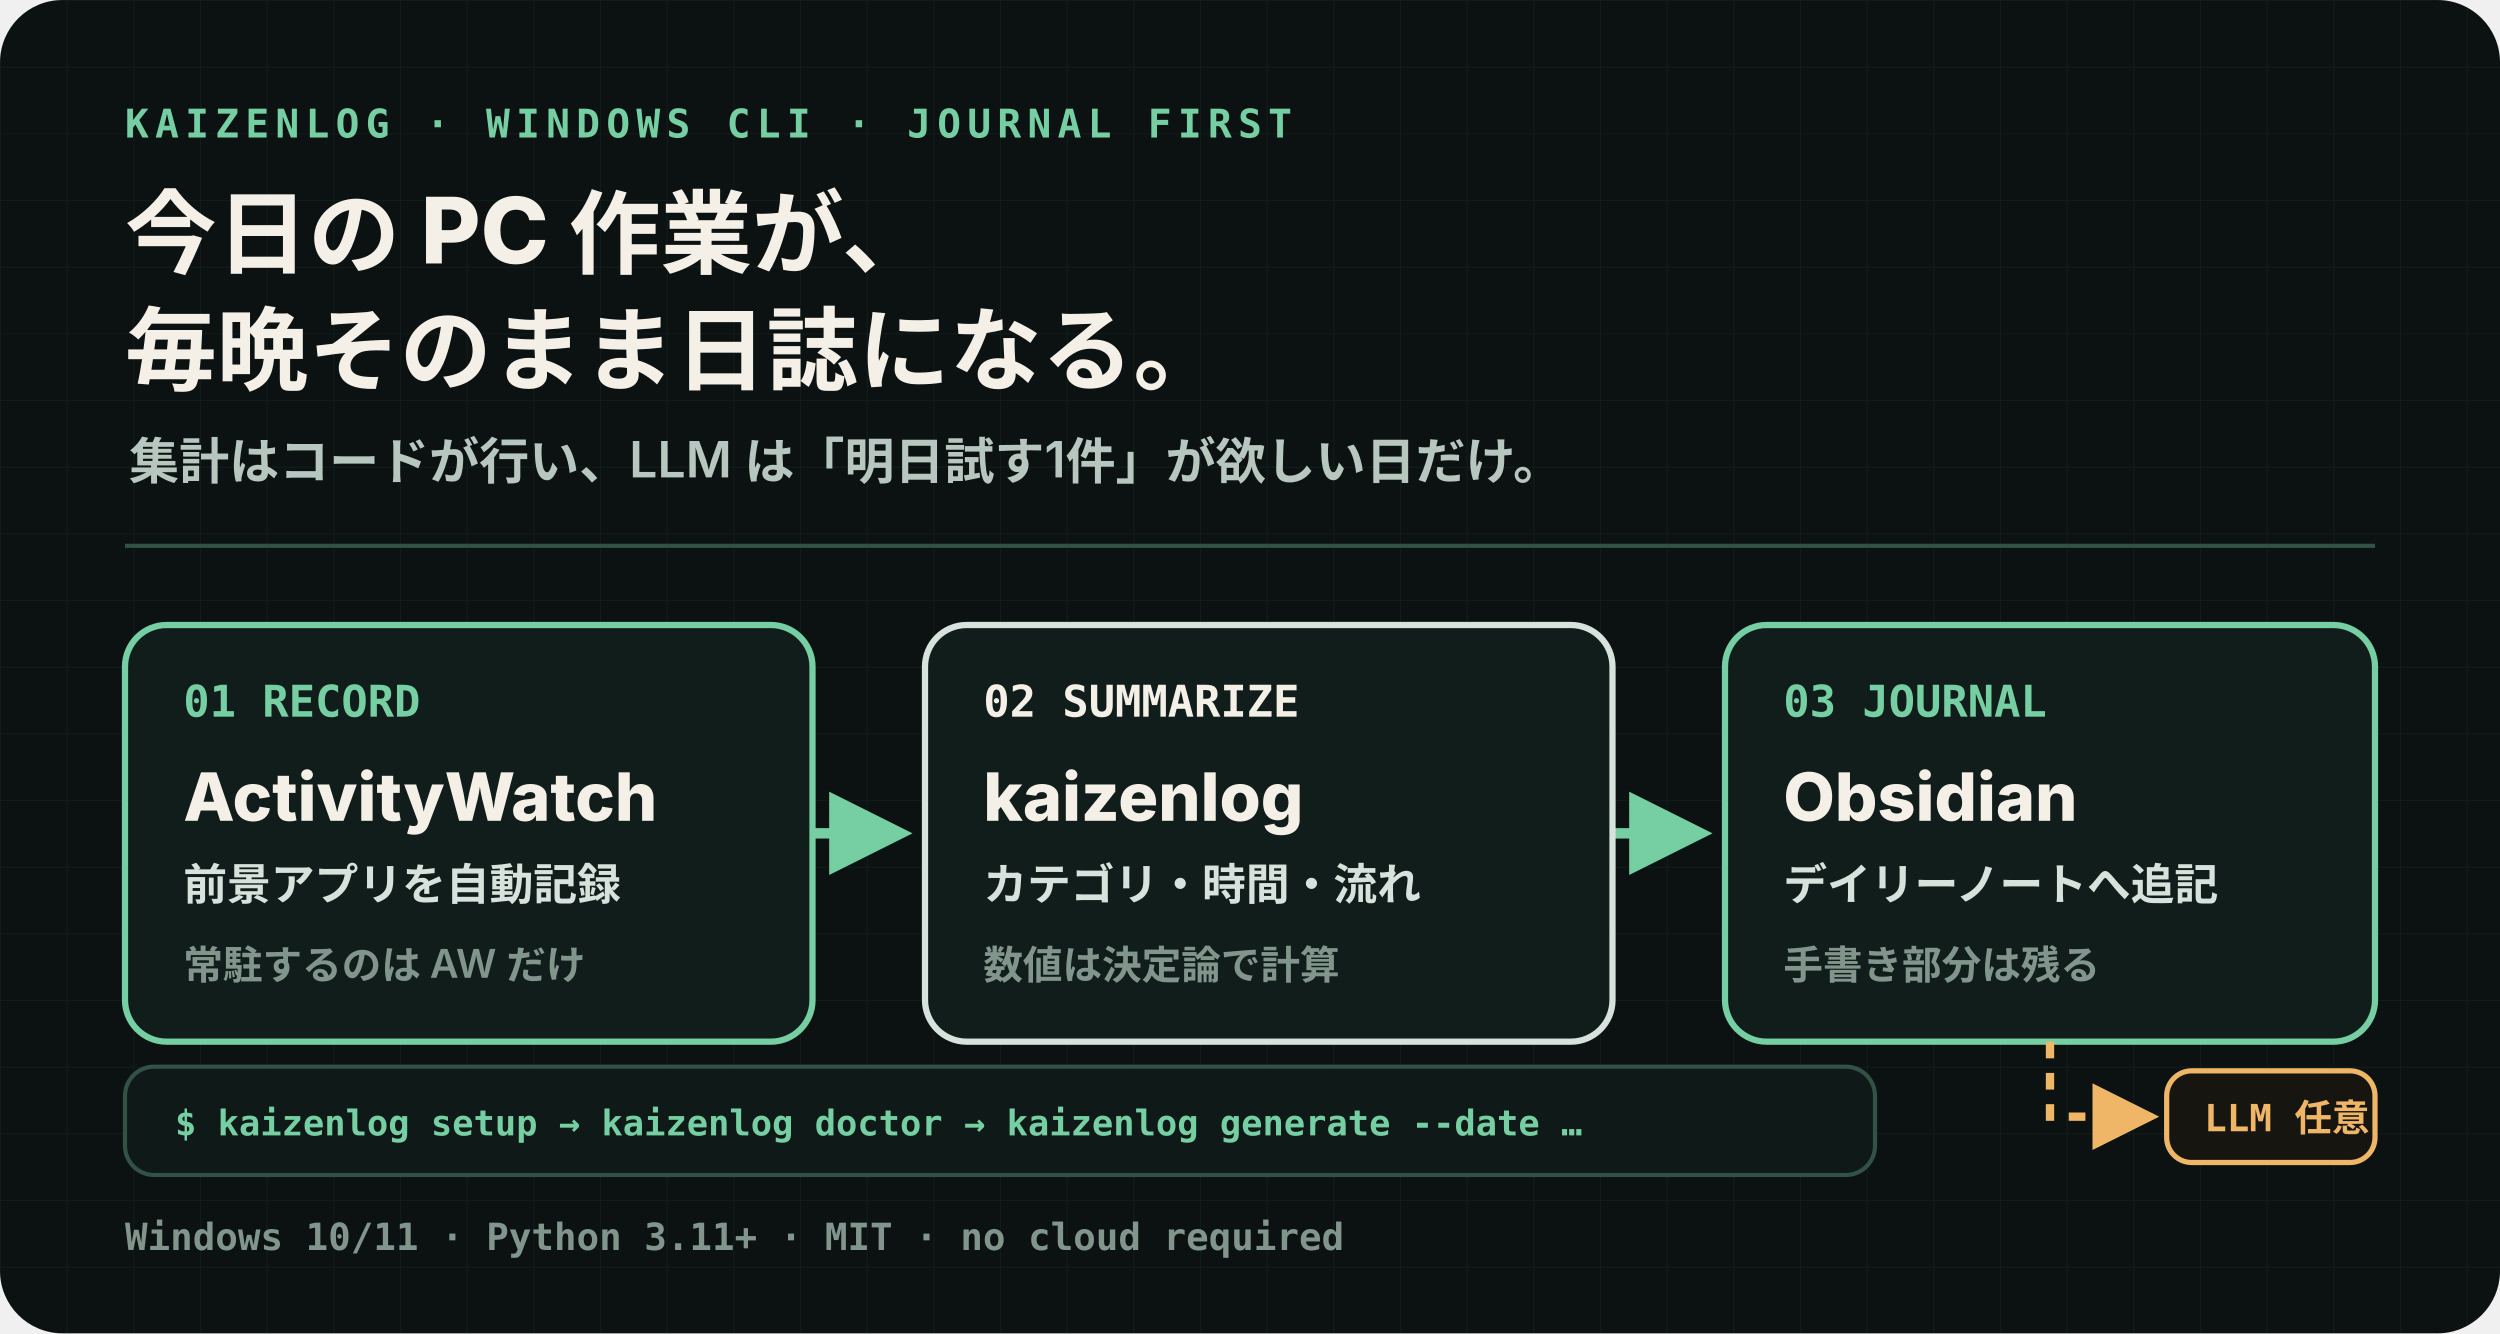
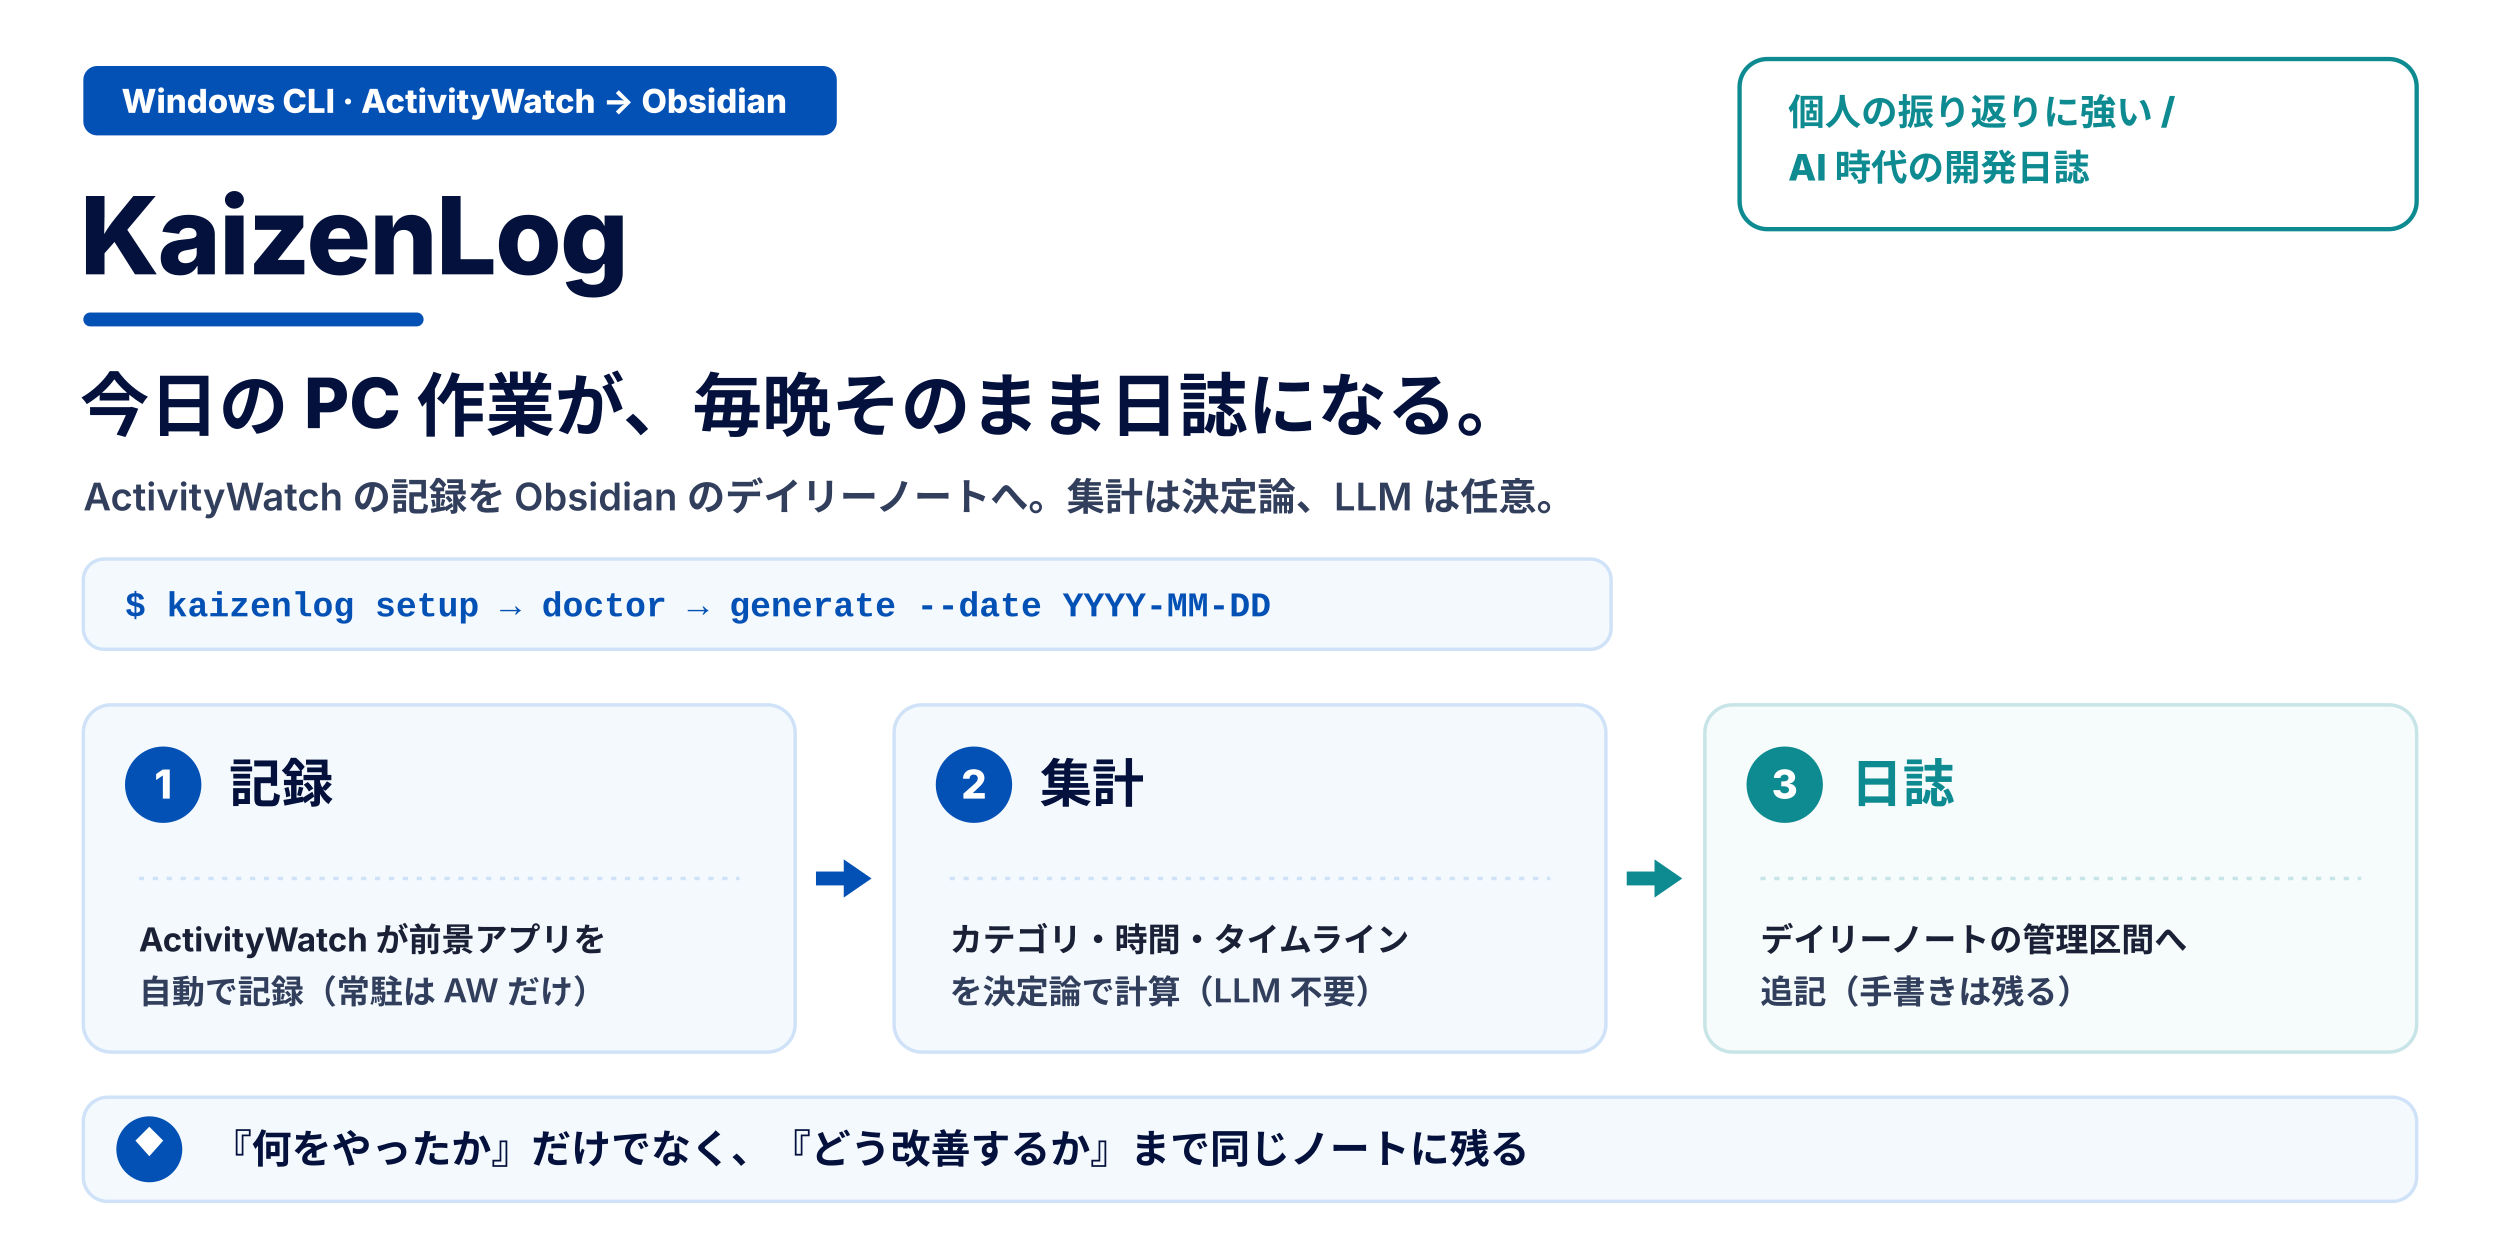
- <svg xmlns="http://www.w3.org/2000/svg" width="1200" height="640" viewBox="0 0 1200 640" role="img" aria-labelledby="title desc">
+ <svg xmlns="http://www.w3.org/2000/svg" width="1440" height="720" viewBox="0 0 1440 720" role="img" aria-labelledby="title desc">
  <defs>
-     <pattern id="grid" width="32" height="32" patternUnits="userSpaceOnUse">
-       <path d="M32 0H0V32" fill="none" stroke="#75CFA3" stroke-opacity=".055" />
-     </pattern>
-     <marker id="arrow" viewBox="0 0 10 10" refX="8" refY="5" markerWidth="8" markerHeight="8" orient="auto">
-       <path d="M0 0L10 5L0 10Z" fill="#75CFA3" />
-     </marker>
-     <marker id="arrowAmber" viewBox="0 0 10 10" refX="8" refY="5" markerWidth="8" markerHeight="8" orient="auto">
-       <path d="M0 0L10 5L0 10Z" fill="#F0B667" />
-     </marker>
+     <polygon id="arw" points="-16,-4 0,-4 0,-11 16,0 0,11 0,4 -16,4" />
  </defs>
-   <rect width="1200" height="640" rx="30" fill="#0B1211" />
-   <rect width="1200" height="640" rx="30" fill="url(#grid)" />
-   <g font-family="-apple-system, BlinkMacSystemFont, 'Segoe UI', 'Yu Gothic UI', sans-serif">
-     <text x="60" y="66" fill="#75CFA3" font-family="ui-monospace, Consolas, monospace" font-size="19" font-weight="800" letter-spacing="3">KAIZENLOG · WINDOWS CLI · JOURNAL FIRST</text>
-     <text x="60" y="128" fill="#F4F0E8" font-size="44" font-weight="800">今日の PC 作業が、</text>
-     <text x="60" y="184" fill="#F4F0E8" font-size="44" font-weight="800">毎晩そのまま日誌になる。</text>
-     <text x="62" y="230" fill="#B7C6BE" font-size="24" font-weight="600">集計はコードが行い、LLM は「明日試す1件」が欲しい日だけ。</text>
-     <path d="M60 262H1140" stroke="#315244" stroke-width="2" />
-     <path d="M390 400H430" fill="none" stroke="#75CFA3" stroke-width="5" marker-end="url(#arrow)" />
-     <path d="M774 400H814" fill="none" stroke="#75CFA3" stroke-width="5" marker-end="url(#arrow)" />
-     <g transform="translate(60 300)">
-       <rect width="330" height="200" rx="20" fill="#111D1A" stroke="#75CFA3" stroke-width="3" />
-       <text x="28" y="44" fill="#75CFA3" font-family="ui-monospace, Consolas, monospace" font-size="21" font-weight="800">01 RECORD</text>
-       <text x="28" y="94" fill="#F4F0E8" font-size="32" font-weight="800">ActivityWatch</text>
-       <text x="28" y="132" fill="#D7E2DC" font-size="21" font-weight="700">前景アプリを自動記録</text>
-       <text x="28" y="170" fill="#81958C" font-size="19" font-weight="600">常駐するのは AW だけ</text>
+   <rect width="1440" height="720" fill="#FFFFFF" />
+   <g font-family="-apple-system, BlinkMacSystemFont, 'Segoe UI', 'Yu Gothic UI', 'Hiragino Sans', sans-serif">
+     <rect x="48" y="38" width="434" height="40" rx="8" fill="#0451B5" />
+     <text x="70" y="65" fill="#FFFFFF" font-size="19" font-weight="800">Windows CLI · ActivityWatch → Obsidian</text>
+     <g>
+       <rect x="1002" y="34" width="390" height="98" rx="16" fill="#FFFFFF" stroke="#0E8A91" stroke-width="2.5" />
+       <text x="1030" y="72" fill="#0E8A91" font-size="21" font-weight="800">個人の振り返りに強い /</text>
+       <text x="1030" y="104" fill="#0E8A91" font-size="21" font-weight="800">AI 時代の開発日誌</text>
    </g>
-     <g transform="translate(444 300)">
-       <rect width="330" height="200" rx="20" fill="#111D1A" stroke="#D7E2DC" stroke-width="3" />
-       <text x="28" y="44" fill="#F4F0E8" font-family="ui-monospace, Consolas, monospace" font-size="21" font-weight="800">02 SUMMARIZE</text>
-       <text x="28" y="94" fill="#F4F0E8" font-size="32" font-weight="800">kaizenlog</text>
-       <text x="28" y="132" fill="#D7E2DC" font-size="21" font-weight="700">カテゴリ・時間・流れ</text>
-       <text x="28" y="170" fill="#81958C" font-size="19" font-weight="600">数値は決定論で計算</text>
+     <text x="46" y="158" fill="#03113C" font-size="62" font-weight="800" letter-spacing="-1">KaizenLog</text>
+     <rect x="48" y="180" width="196" height="8" rx="4" fill="#0451B5" />
+     <text x="46" y="248" fill="#03113C" font-size="40" font-weight="800">今日の PC 作業が、毎晩そのまま日誌になる。</text>
+     <text x="48" y="294" fill="#313E5C" font-size="22" font-weight="600">ActivityWatch の記録を Obsidian のデイリーノートへ。集計は決定論、LLM は任意。</text>
+     <rect x="48" y="322" width="880" height="52" rx="12" fill="#F4F9FE" stroke="#CFE2F7" stroke-width="2" />
+     <text x="72" y="355" fill="#0451B5" font-family="ui-monospace, Consolas, 'Courier New', monospace" font-size="20" font-weight="700">$ kaizenlog setup → doctor → generate --date YYYY-MM-DD</text>
+     <use href="#arw" x="486" y="506" fill="#0451B5" />
+     <use href="#arw" x="953" y="506" fill="#0E8A91" />
+     <g transform="translate(48 406)">
+       <rect width="410" height="200" rx="16" fill="#F4F9FE" stroke="#CFE2F7" stroke-width="2" />
+       <circle cx="46" cy="46" r="22" fill="#0451B5" />
+       <text x="46" y="54" fill="#FFFFFF" font-size="23" font-weight="800" text-anchor="middle">1</text>
+       <text x="84" y="56" fill="#03113C" font-size="30" font-weight="800">記録</text>
+       <path d="M32 100H378" stroke="#CFE2F7" stroke-width="2" stroke-dasharray="3 5" />
+       <text x="32" y="142" fill="#1A2136" font-size="19" font-weight="700">ActivityWatch が前景アプリを</text>
+       <text x="32" y="172" fill="#313E5C" font-size="19" font-weight="600">自動で記録（常駐は AW だけ）</text>
    </g>
-     <g transform="translate(828 300)">
-       <rect width="312" height="200" rx="20" fill="#111D1A" stroke="#75CFA3" stroke-width="3" />
-       <text x="28" y="44" fill="#75CFA3" font-family="ui-monospace, Consolas, monospace" font-size="21" font-weight="800">03 JOURNAL</text>
-       <text x="28" y="94" fill="#F4F0E8" font-size="32" font-weight="800">Obsidian</text>
-       <text x="28" y="132" fill="#D7E2DC" font-size="21" font-weight="700">デイリーノートへ追記</text>
-       <text x="28" y="170" fill="#81958C" font-size="19" font-weight="600">手書き部分は残る</text>
+     <g transform="translate(515 406)">
+       <rect width="410" height="200" rx="16" fill="#F4F9FE" stroke="#CFE2F7" stroke-width="2" />
+       <circle cx="46" cy="46" r="22" fill="#0451B5" />
+       <text x="46" y="54" fill="#FFFFFF" font-size="23" font-weight="800" text-anchor="middle">2</text>
+       <text x="84" y="56" fill="#03113C" font-size="30" font-weight="800">集計</text>
+       <path d="M32 100H378" stroke="#CFE2F7" stroke-width="2" stroke-dasharray="3 5" />
+       <text x="32" y="142" fill="#1A2136" font-size="19" font-weight="700">カテゴリ・時間・タイムライン</text>
+       <text x="32" y="172" fill="#313E5C" font-size="19" font-weight="600">を決定論で計算（LLM 不要）</text>
    </g>
-     <path d="M984 500V536H1030" fill="none" stroke="#F0B667" stroke-width="4" stroke-dasharray="8 7" marker-end="url(#arrowAmber)" />
-     <g transform="translate(1040 514)">
-       <rect width="100" height="44" rx="12" fill="#17150F" stroke="#F0B667" stroke-width="2.5" />
-       <text x="18" y="29" fill="#F0B667" font-family="ui-monospace, Consolas, monospace" font-size="18" font-weight="800">LLM 任意</text>
+     <g transform="translate(982 406)">
+       <rect width="410" height="200" rx="16" fill="#F6FBFC" stroke="#C7E4E6" stroke-width="2" />
+       <circle cx="46" cy="46" r="22" fill="#0E8A91" />
+       <text x="46" y="54" fill="#FFFFFF" font-size="23" font-weight="800" text-anchor="middle">3</text>
+       <text x="84" y="56" fill="#0E8A91" font-size="30" font-weight="800">日誌</text>
+       <path d="M32 100H378" stroke="#C7E4E6" stroke-width="2" stroke-dasharray="3 5" />
+       <text x="32" y="142" fill="#1A2136" font-size="19" font-weight="700">デイリーノートの管理区間へ</text>
+       <text x="32" y="172" fill="#313E5C" font-size="19" font-weight="600">追記（手書きは残る）</text>
    </g>
-     <g transform="translate(60 512)">
-       <rect width="840" height="52" rx="14" fill="#0F1917" stroke="#315244" stroke-width="2" />
-       <text x="24" y="33" fill="#75CFA3" font-family="ui-monospace, Consolas, monospace" font-size="17" font-weight="700">$ kaizenlog setup  →  kaizenlog doctor  →  kaizenlog generate --date …</text>
-     </g>
-     <text x="60" y="600" fill="#81958C" font-family="ui-monospace, Consolas, monospace" font-size="18" font-weight="700">Windows 10/11 · Python 3.11+ · MIT · no cloud required</text>
+     <rect x="48" y="632" width="1344" height="60" rx="14" fill="#F4F9FE" stroke="#CFE2F7" stroke-width="2" />
+     <circle cx="86" cy="662" r="19" fill="#0451B5" />
+     <path d="M78 657l8-8 8 8-8 9z" fill="#FFFFFF" />
+     <text x="122" y="670" fill="#03113C" font-size="23" font-weight="800">『何をやったか』だけでなく、『どう改善するか』まで同じノートに残る</text>
  </g>
</svg>
